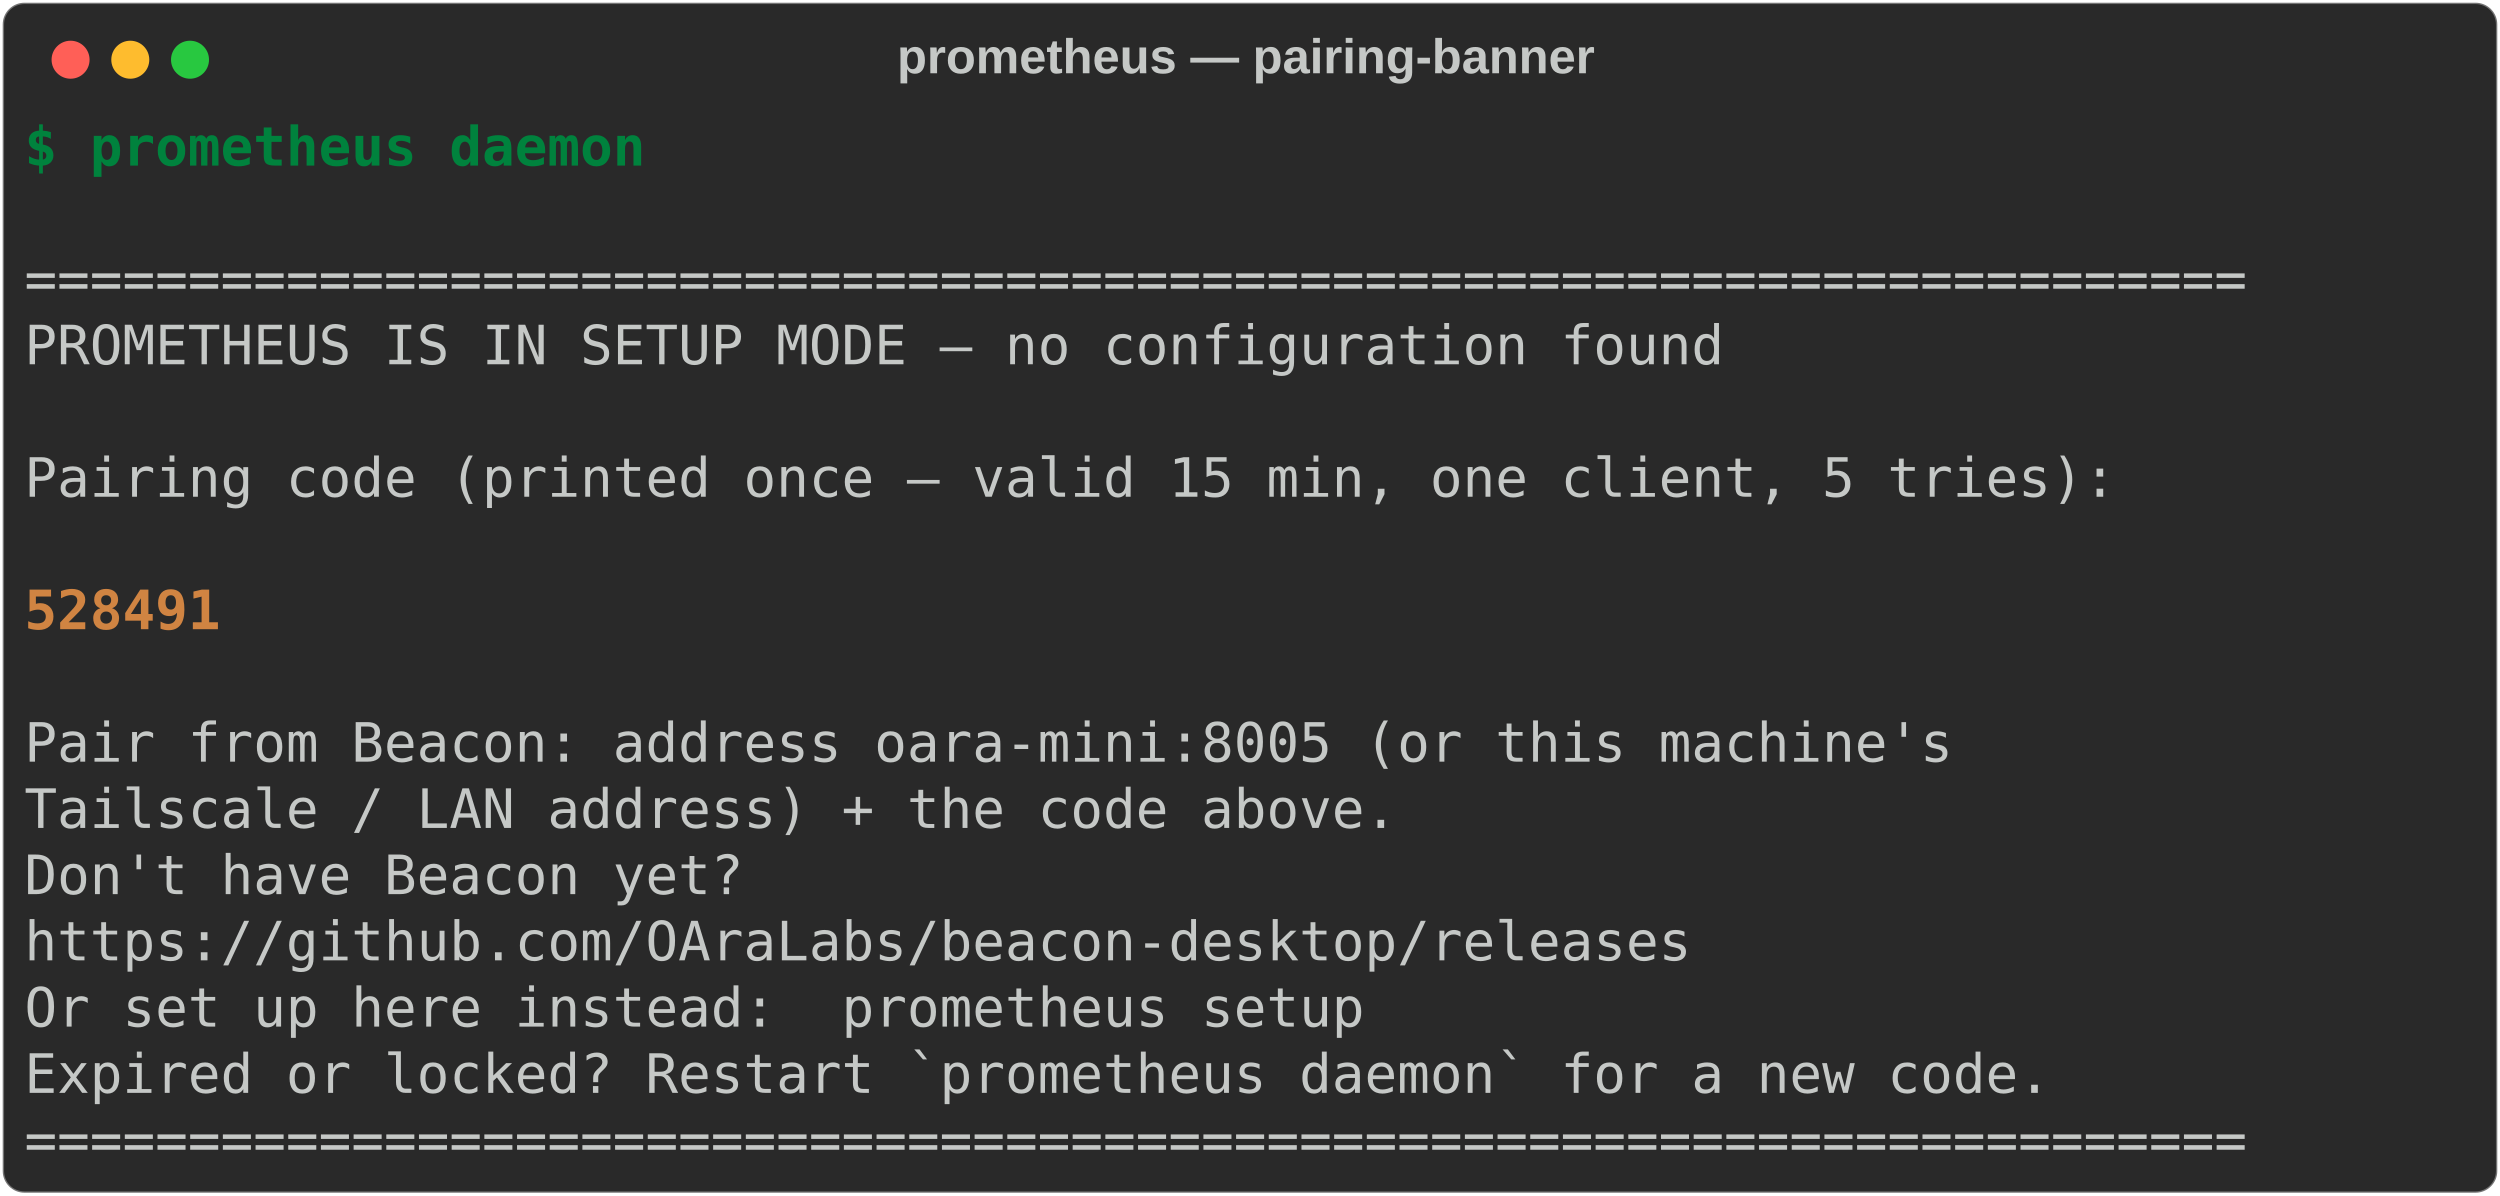
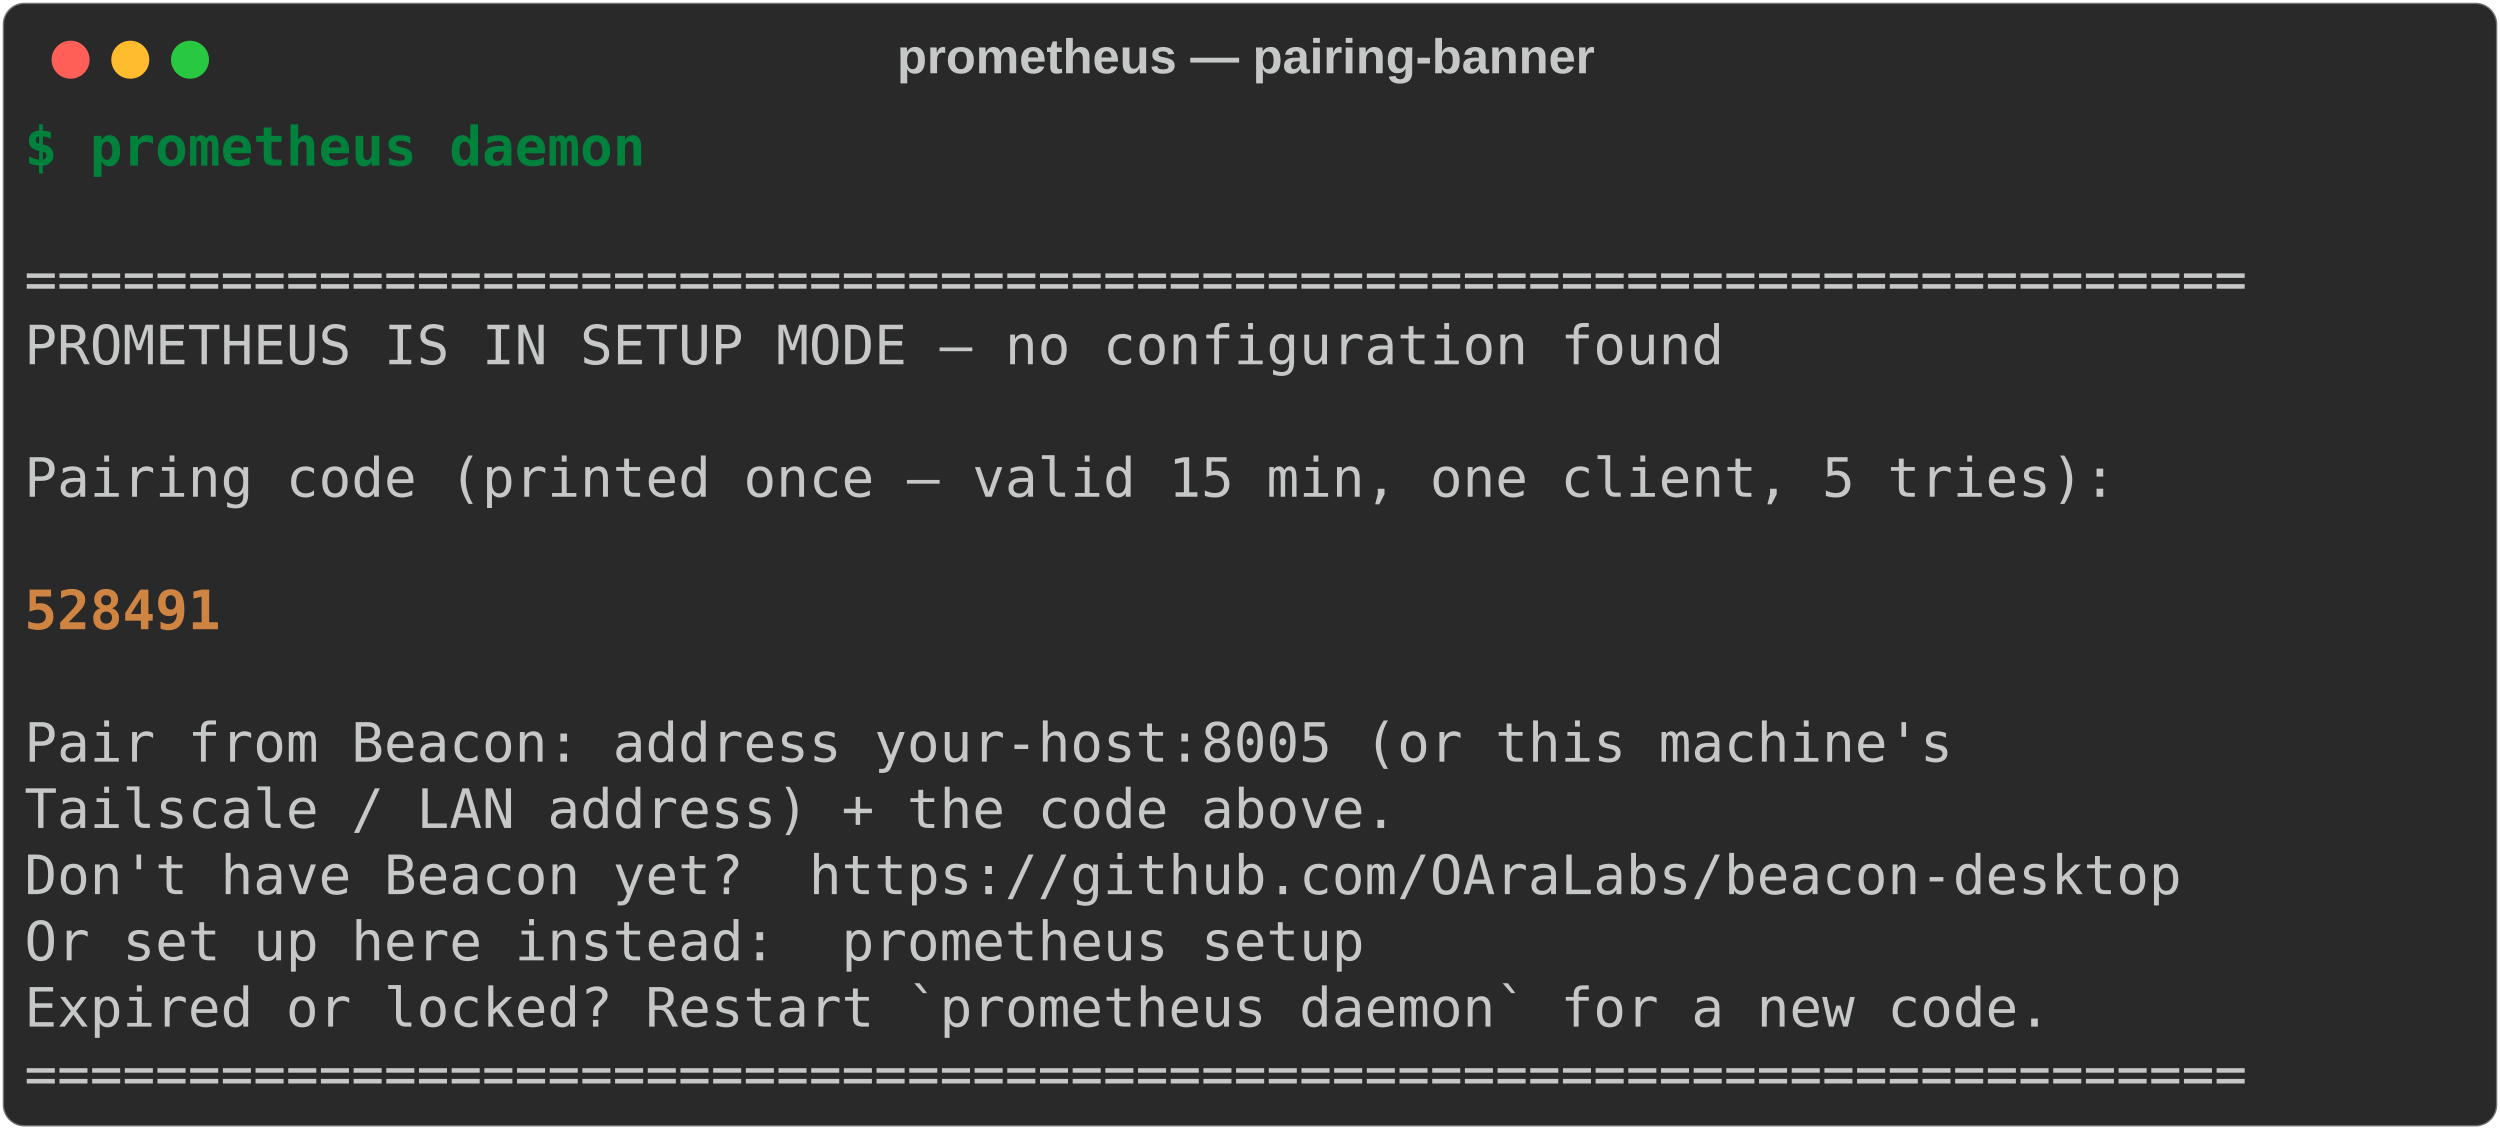
- <svg xmlns="http://www.w3.org/2000/svg" class="rich-terminal" viewBox="0 0 921 440.4">
+ <svg xmlns="http://www.w3.org/2000/svg" class="rich-terminal" viewBox="0 0 921 416.0">
  <style>

    @font-face {
        font-family: "Fira Code";
        src: local("FiraCode-Regular"),
                url("https://cdnjs.cloudflare.com/ajax/libs/firacode/6.2.0/woff2/FiraCode-Regular.woff2") format("woff2"),
                url("https://cdnjs.cloudflare.com/ajax/libs/firacode/6.2.0/woff/FiraCode-Regular.woff") format("woff");
        font-style: normal;
        font-weight: 400;
    }
    @font-face {
        font-family: "Fira Code";
        src: local("FiraCode-Bold"),
                url("https://cdnjs.cloudflare.com/ajax/libs/firacode/6.2.0/woff2/FiraCode-Bold.woff2") format("woff2"),
                url("https://cdnjs.cloudflare.com/ajax/libs/firacode/6.2.0/woff/FiraCode-Bold.woff") format("woff");
        font-style: bold;
        font-weight: 700;
    }

-     .terminal-4060705560-matrix {
+     .terminal-3844630564-matrix {
        font-family: Fira Code, monospace;
        font-size: 20px;
        line-height: 24.4px;
        font-variant-east-asian: full-width;
    }

-     .terminal-4060705560-title {
+     .terminal-3844630564-title {
        font-size: 18px;
        font-weight: bold;
        font-family: arial;
    }

-     .terminal-4060705560-r1 { fill: #00823d;font-weight: bold }
- .terminal-4060705560-r2 { fill: #c5c8c6 }
- .terminal-4060705560-r3 { fill: #d08442;font-weight: bold }
+     .terminal-3844630564-r1 { fill: #00823d;font-weight: bold }
+ .terminal-3844630564-r2 { fill: #c5c8c6 }
+ .terminal-3844630564-r3 { fill: #d08442;font-weight: bold }
    </style>
  <defs>
-     <clipPath id="terminal-4060705560-clip-terminal">
-       <rect x="0" y="0" width="901.8" height="389.4" />
+     <clipPath id="terminal-3844630564-clip-terminal">
+       <rect x="0" y="0" width="901.8" height="365.0" />
    </clipPath>
-     <clipPath id="terminal-4060705560-line-0">
+     <clipPath id="terminal-3844630564-line-0">
      <rect x="0" y="1.5" width="902.8" height="24.65" />
    </clipPath>
-     <clipPath id="terminal-4060705560-line-1">
+     <clipPath id="terminal-3844630564-line-1">
      <rect x="0" y="25.9" width="902.8" height="24.65" />
    </clipPath>
-     <clipPath id="terminal-4060705560-line-2">
+     <clipPath id="terminal-3844630564-line-2">
      <rect x="0" y="50.3" width="902.8" height="24.65" />
    </clipPath>
-     <clipPath id="terminal-4060705560-line-3">
+     <clipPath id="terminal-3844630564-line-3">
      <rect x="0" y="74.7" width="902.8" height="24.65" />
    </clipPath>
-     <clipPath id="terminal-4060705560-line-4">
+     <clipPath id="terminal-3844630564-line-4">
      <rect x="0" y="99.1" width="902.8" height="24.65" />
    </clipPath>
-     <clipPath id="terminal-4060705560-line-5">
+     <clipPath id="terminal-3844630564-line-5">
      <rect x="0" y="123.5" width="902.8" height="24.65" />
    </clipPath>
-     <clipPath id="terminal-4060705560-line-6">
+     <clipPath id="terminal-3844630564-line-6">
      <rect x="0" y="147.9" width="902.8" height="24.65" />
    </clipPath>
-     <clipPath id="terminal-4060705560-line-7">
+     <clipPath id="terminal-3844630564-line-7">
      <rect x="0" y="172.3" width="902.8" height="24.65" />
    </clipPath>
-     <clipPath id="terminal-4060705560-line-8">
+     <clipPath id="terminal-3844630564-line-8">
      <rect x="0" y="196.7" width="902.8" height="24.65" />
    </clipPath>
-     <clipPath id="terminal-4060705560-line-9">
+     <clipPath id="terminal-3844630564-line-9">
      <rect x="0" y="221.1" width="902.8" height="24.65" />
    </clipPath>
-     <clipPath id="terminal-4060705560-line-10">
+     <clipPath id="terminal-3844630564-line-10">
      <rect x="0" y="245.5" width="902.8" height="24.65" />
    </clipPath>
-     <clipPath id="terminal-4060705560-line-11">
+     <clipPath id="terminal-3844630564-line-11">
      <rect x="0" y="269.9" width="902.8" height="24.65" />
    </clipPath>
-     <clipPath id="terminal-4060705560-line-12">
+     <clipPath id="terminal-3844630564-line-12">
      <rect x="0" y="294.3" width="902.8" height="24.65" />
    </clipPath>
-     <clipPath id="terminal-4060705560-line-13">
+     <clipPath id="terminal-3844630564-line-13">
      <rect x="0" y="318.7" width="902.8" height="24.65" />
    </clipPath>
-     <clipPath id="terminal-4060705560-line-14">
-       <rect x="0" y="343.1" width="902.8" height="24.65" />
-     </clipPath>
  </defs>
-   <rect fill="#292929" stroke="rgba(255,255,255,0.35)" stroke-width="1" x="1" y="1" width="919" height="438.4" rx="8" />
-   <text class="terminal-4060705560-title" fill="#c5c8c6" text-anchor="middle" x="459" y="27">prometheus — pairing-banner</text>
+   <rect fill="#292929" stroke="rgba(255,255,255,0.35)" stroke-width="1" x="1" y="1" width="919" height="414" rx="8" />
+   <text class="terminal-3844630564-title" fill="#c5c8c6" text-anchor="middle" x="459" y="27">prometheus — pairing-banner</text>
  <g transform="translate(26,22)">
    <circle cx="0" cy="0" r="7" fill="#ff5f57" />
    <circle cx="22" cy="0" r="7" fill="#febc2e" />
    <circle cx="44" cy="0" r="7" fill="#28c840" />
  </g>
-   <g transform="translate(9, 41)" clip-path="url(#terminal-4060705560-clip-terminal)">
-     <g class="terminal-4060705560-matrix">
-       <text class="terminal-4060705560-r1" x="0" y="20" textLength="231.8" clip-path="url(#terminal-4060705560-line-0)">$ prometheus daemon</text>
-       <text class="terminal-4060705560-r2" x="902.8" y="20" textLength="12.2" clip-path="url(#terminal-4060705560-line-0)">
+   <g transform="translate(9, 41)" clip-path="url(#terminal-3844630564-clip-terminal)">
+     <g class="terminal-3844630564-matrix">
+       <text class="terminal-3844630564-r1" x="0" y="20" textLength="231.8" clip-path="url(#terminal-3844630564-line-0)">$ prometheus daemon</text>
+       <text class="terminal-3844630564-r2" x="902.8" y="20" textLength="12.2" clip-path="url(#terminal-3844630564-line-0)">
</text>
-       <text class="terminal-4060705560-r2" x="902.8" y="44.4" textLength="12.2" clip-path="url(#terminal-4060705560-line-1)">
+       <text class="terminal-3844630564-r2" x="902.8" y="44.4" textLength="12.2" clip-path="url(#terminal-3844630564-line-1)">
</text>
-       <text class="terminal-4060705560-r2" x="0" y="68.8" textLength="829.6" clip-path="url(#terminal-4060705560-line-2)">====================================================================</text>
-       <text class="terminal-4060705560-r2" x="902.8" y="68.8" textLength="12.2" clip-path="url(#terminal-4060705560-line-2)">
+       <text class="terminal-3844630564-r2" x="0" y="68.8" textLength="829.6" clip-path="url(#terminal-3844630564-line-2)">====================================================================</text>
+       <text class="terminal-3844630564-r2" x="902.8" y="68.8" textLength="12.2" clip-path="url(#terminal-3844630564-line-2)">
</text>
-       <text class="terminal-4060705560-r2" x="0" y="93.2" textLength="658.8" clip-path="url(#terminal-4060705560-line-3)">  PROMETHEUS IS IN SETUP MODE — no configuration found</text>
-       <text class="terminal-4060705560-r2" x="902.8" y="93.2" textLength="12.2" clip-path="url(#terminal-4060705560-line-3)">
+       <text class="terminal-3844630564-r2" x="0" y="93.2" textLength="658.8" clip-path="url(#terminal-3844630564-line-3)">  PROMETHEUS IS IN SETUP MODE — no configuration found</text>
+       <text class="terminal-3844630564-r2" x="902.8" y="93.2" textLength="12.2" clip-path="url(#terminal-3844630564-line-3)">
</text>
-       <text class="terminal-4060705560-r2" x="902.8" y="117.6" textLength="12.2" clip-path="url(#terminal-4060705560-line-4)">
+       <text class="terminal-3844630564-r2" x="902.8" y="117.6" textLength="12.2" clip-path="url(#terminal-3844630564-line-4)">
</text>
-       <text class="terminal-4060705560-r2" x="0" y="142" textLength="805.2" clip-path="url(#terminal-4060705560-line-5)">  Pairing code (printed once — valid 15 min, one client, 5 tries):</text>
-       <text class="terminal-4060705560-r2" x="902.8" y="142" textLength="12.2" clip-path="url(#terminal-4060705560-line-5)">
+       <text class="terminal-3844630564-r2" x="0" y="142" textLength="805.2" clip-path="url(#terminal-3844630564-line-5)">  Pairing code (printed once — valid 15 min, one client, 5 tries):</text>
+       <text class="terminal-3844630564-r2" x="902.8" y="142" textLength="12.2" clip-path="url(#terminal-3844630564-line-5)">
</text>
-       <text class="terminal-4060705560-r2" x="902.8" y="166.4" textLength="12.2" clip-path="url(#terminal-4060705560-line-6)">
+       <text class="terminal-3844630564-r2" x="902.8" y="166.4" textLength="12.2" clip-path="url(#terminal-3844630564-line-6)">
</text>
-       <text class="terminal-4060705560-r3" x="0" y="190.8" textLength="122" clip-path="url(#terminal-4060705560-line-7)">    528491</text>
-       <text class="terminal-4060705560-r2" x="902.8" y="190.8" textLength="12.2" clip-path="url(#terminal-4060705560-line-7)">
+       <text class="terminal-3844630564-r3" x="0" y="190.8" textLength="122" clip-path="url(#terminal-3844630564-line-7)">    528491</text>
+       <text class="terminal-3844630564-r2" x="902.8" y="190.8" textLength="12.2" clip-path="url(#terminal-3844630564-line-7)">
</text>
-       <text class="terminal-4060705560-r2" x="902.8" y="215.2" textLength="12.2" clip-path="url(#terminal-4060705560-line-8)">
+       <text class="terminal-3844630564-r2" x="902.8" y="215.2" textLength="12.2" clip-path="url(#terminal-3844630564-line-8)">
</text>
-       <text class="terminal-4060705560-r2" x="0" y="239.6" textLength="744.2" clip-path="url(#terminal-4060705560-line-9)">  Pair from Beacon: address oara-mini:8005 (or this machine's</text>
-       <text class="terminal-4060705560-r2" x="902.8" y="239.6" textLength="12.2" clip-path="url(#terminal-4060705560-line-9)">
+       <text class="terminal-3844630564-r2" x="0" y="239.6" textLength="744.2" clip-path="url(#terminal-3844630564-line-9)">  Pair from Beacon: address your-host:8005 (or this machine's</text>
+       <text class="terminal-3844630564-r2" x="902.8" y="239.6" textLength="12.2" clip-path="url(#terminal-3844630564-line-9)">
</text>
-       <text class="terminal-4060705560-r2" x="0" y="264" textLength="536.8" clip-path="url(#terminal-4060705560-line-10)">  Tailscale / LAN address) + the code above.</text>
-       <text class="terminal-4060705560-r2" x="902.8" y="264" textLength="12.2" clip-path="url(#terminal-4060705560-line-10)">
+       <text class="terminal-3844630564-r2" x="0" y="264" textLength="536.8" clip-path="url(#terminal-3844630564-line-10)">  Tailscale / LAN address) + the code above.</text>
+       <text class="terminal-3844630564-r2" x="902.8" y="264" textLength="12.2" clip-path="url(#terminal-3844630564-line-10)">
</text>
-       <text class="terminal-4060705560-r2" x="0" y="288.4" textLength="317.2" clip-path="url(#terminal-4060705560-line-11)">  Don't have Beacon yet?  </text>
-       <text class="terminal-4060705560-r2" x="902.8" y="288.4" textLength="12.2" clip-path="url(#terminal-4060705560-line-11)">
+       <text class="terminal-3844630564-r2" x="0" y="288.4" textLength="829.6" clip-path="url(#terminal-3844630564-line-11)">  Don't have Beacon yet?  https://github.com/OAraLabs/beacon-desktop</text>
+       <text class="terminal-3844630564-r2" x="902.8" y="288.4" textLength="12.2" clip-path="url(#terminal-3844630564-line-11)">
</text>
-       <text class="terminal-4060705560-r2" x="0" y="312.8" textLength="622.2" clip-path="url(#terminal-4060705560-line-12)">https://github.com/OAraLabs/beacon-desktop/releases</text>
-       <text class="terminal-4060705560-r2" x="902.8" y="312.8" textLength="12.2" clip-path="url(#terminal-4060705560-line-12)">
+       <text class="terminal-3844630564-r2" x="0" y="312.8" textLength="524.6" clip-path="url(#terminal-3844630564-line-12)">  Or set up here instead:  prometheus setup</text>
+       <text class="terminal-3844630564-r2" x="902.8" y="312.8" textLength="12.2" clip-path="url(#terminal-3844630564-line-12)">
</text>
-       <text class="terminal-4060705560-r2" x="0" y="337.2" textLength="524.6" clip-path="url(#terminal-4060705560-line-13)">  Or set up here instead:  prometheus setup</text>
-       <text class="terminal-4060705560-r2" x="902.8" y="337.2" textLength="12.2" clip-path="url(#terminal-4060705560-line-13)">
+       <text class="terminal-3844630564-r2" x="0" y="337.2" textLength="780.8" clip-path="url(#terminal-3844630564-line-13)">  Expired or locked? Restart `prometheus daemon` for a new code.</text>
+       <text class="terminal-3844630564-r2" x="902.8" y="337.2" textLength="12.2" clip-path="url(#terminal-3844630564-line-13)">
</text>
-       <text class="terminal-4060705560-r2" x="0" y="361.6" textLength="780.8" clip-path="url(#terminal-4060705560-line-14)">  Expired or locked? Restart `prometheus daemon` for a new code.</text>
-       <text class="terminal-4060705560-r2" x="902.8" y="361.6" textLength="12.2" clip-path="url(#terminal-4060705560-line-14)">
- </text>
-       <text class="terminal-4060705560-r2" x="0" y="386" textLength="829.6" clip-path="url(#terminal-4060705560-line-15)">====================================================================</text>
-       <text class="terminal-4060705560-r2" x="902.8" y="386" textLength="12.2" clip-path="url(#terminal-4060705560-line-15)">
+       <text class="terminal-3844630564-r2" x="0" y="361.6" textLength="829.6" clip-path="url(#terminal-3844630564-line-14)">====================================================================</text>
+       <text class="terminal-3844630564-r2" x="902.8" y="361.6" textLength="12.2" clip-path="url(#terminal-3844630564-line-14)">
</text>
    </g>
  </g>
</svg>
